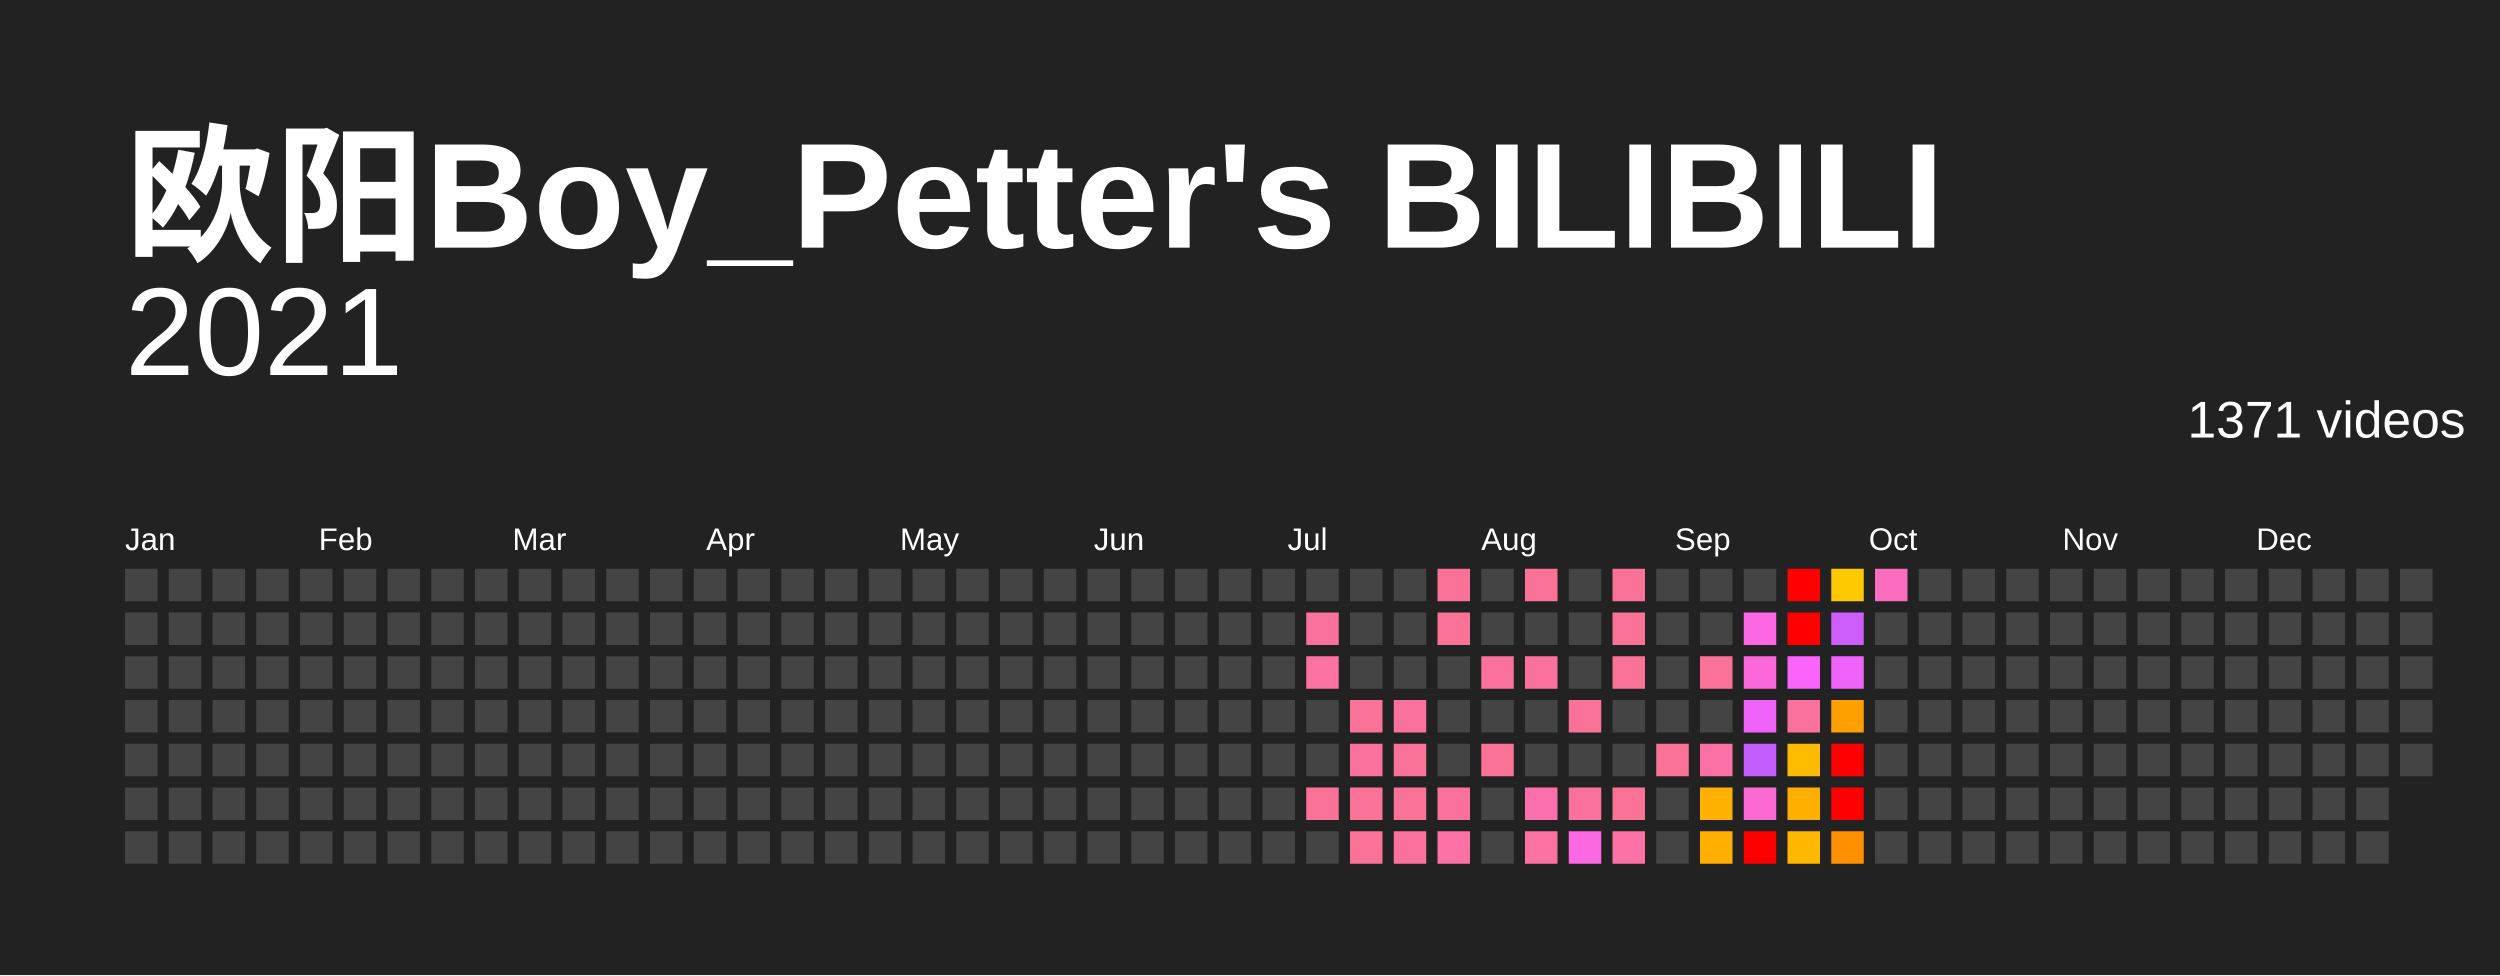
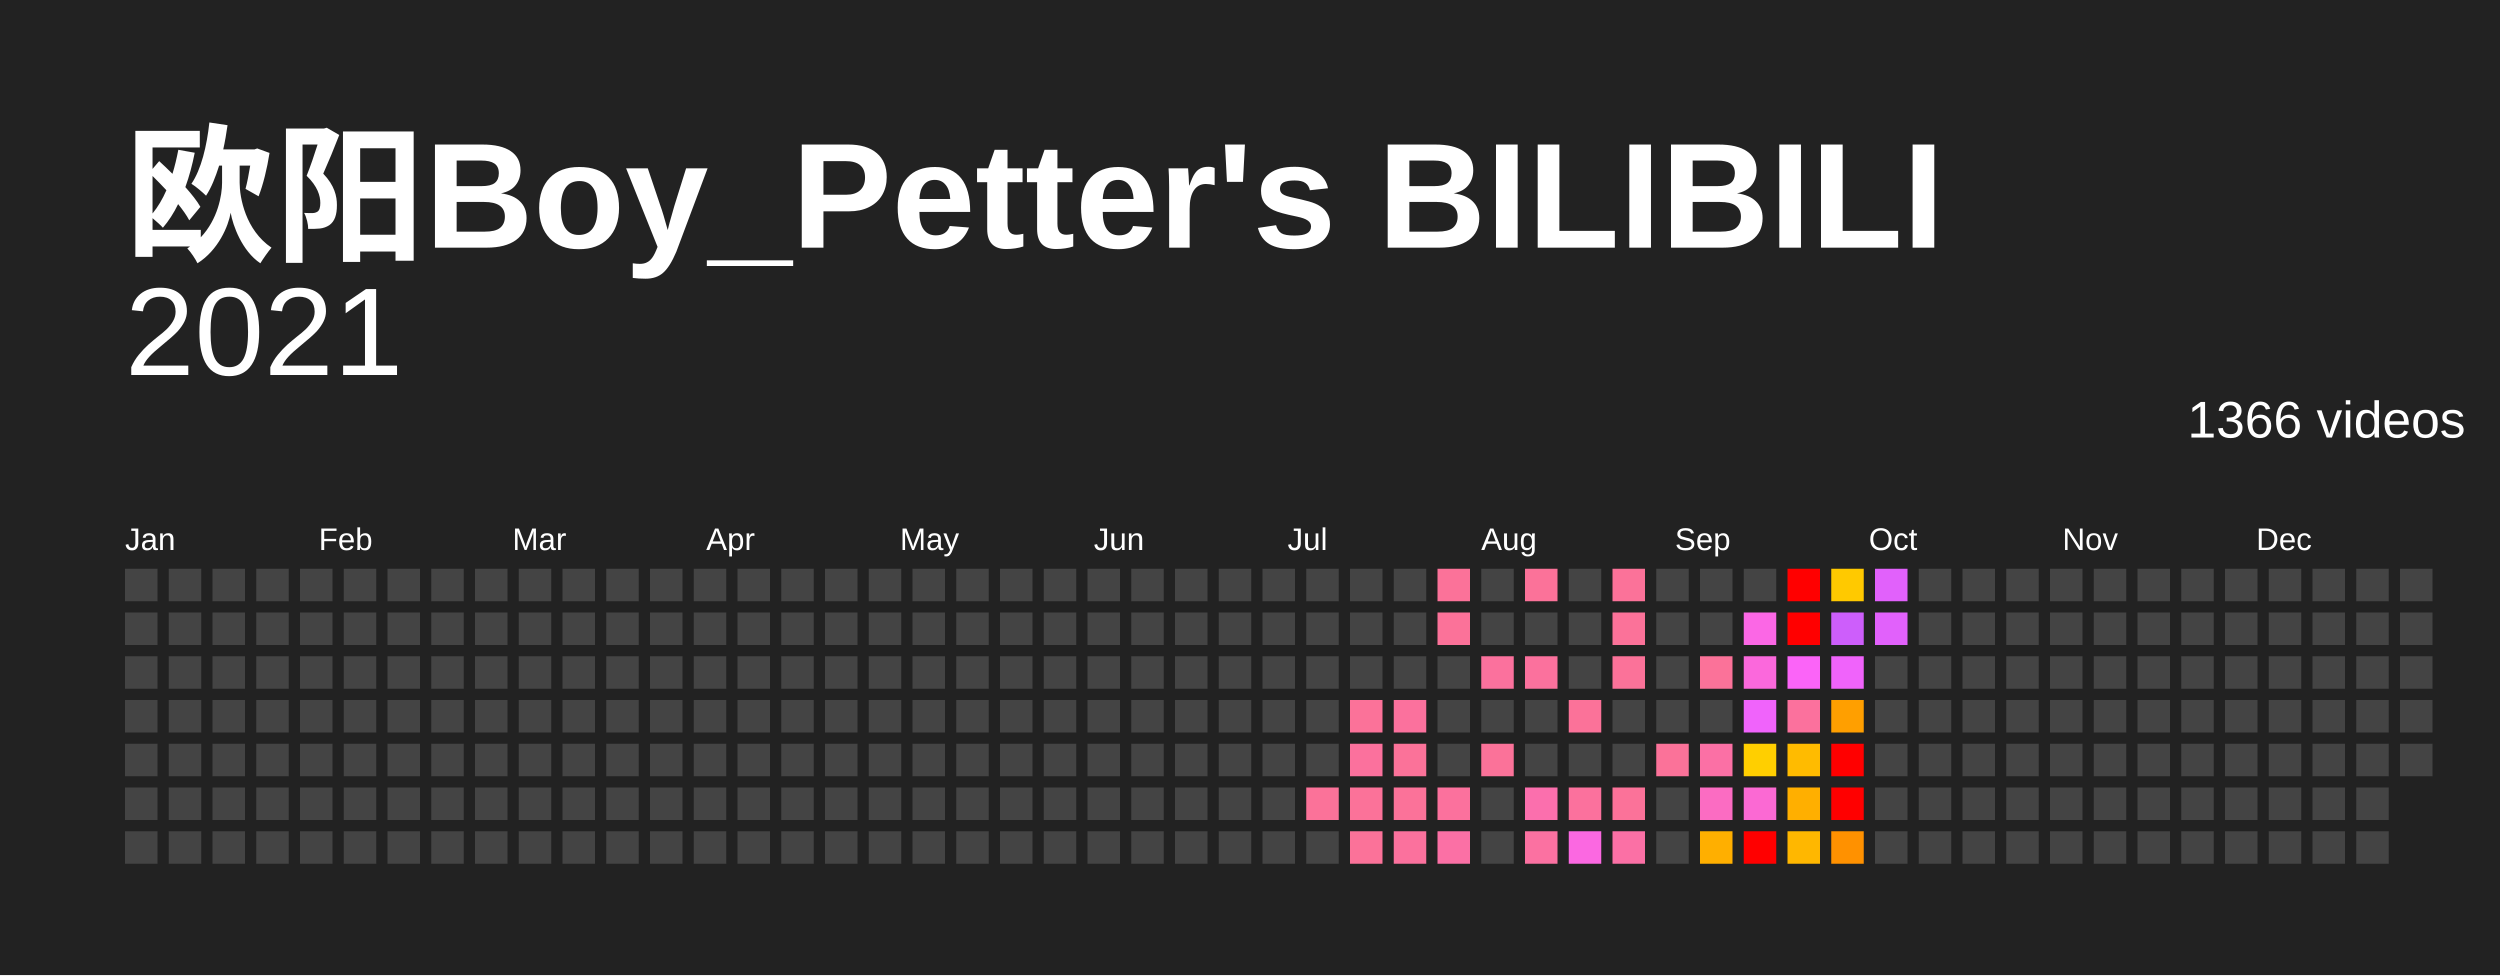
<svg xmlns="http://www.w3.org/2000/svg" baseProfile="full" height="78mm" version="1.1" viewBox="0,0,200,78" width="200mm">
  <defs />
  <rect fill="#222222" height="78" width="200" x="0" y="0" />
  <text fill="#FFFFFF" style="font-size:12px; font-family:Arial; font-weight:bold;" x="10" y="20">欧阳Boy_Petter's BILIBILI</text>
  <text alignment-baseline="hanging" fill="#FFFFFF" style="font-size:10.0px; font-family:Arial;" x="10" y="30">2021</text>
-   <text alignment-baseline="hanging" fill="#FFFFFF" style="font-size:4.125px; font-family:Arial;" x="175" y="35">1371 videos</text>
+   <text alignment-baseline="hanging" fill="#FFFFFF" style="font-size:4.125px; font-family:Arial;" x="175" y="35">1366 videos</text>
  <text fill="#FFFFFF" style="font-size:2.5px; font-family:Arial" x="10.0" y="44">Jan</text>
  <text fill="#FFFFFF" style="font-size:2.5px; font-family:Arial" x="25.5" y="44">Feb</text>
  <text fill="#FFFFFF" style="font-size:2.5px; font-family:Arial" x="41.0" y="44">Mar</text>
  <text fill="#FFFFFF" style="font-size:2.5px; font-family:Arial" x="56.5" y="44">Apr</text>
  <text fill="#FFFFFF" style="font-size:2.5px; font-family:Arial" x="72.0" y="44">May</text>
  <text fill="#FFFFFF" style="font-size:2.5px; font-family:Arial" x="87.5" y="44">Jun</text>
  <text fill="#FFFFFF" style="font-size:2.5px; font-family:Arial" x="103.0" y="44">Jul</text>
  <text fill="#FFFFFF" style="font-size:2.5px; font-family:Arial" x="118.5" y="44">Aug</text>
  <text fill="#FFFFFF" style="font-size:2.5px; font-family:Arial" x="134.0" y="44">Sep</text>
  <text fill="#FFFFFF" style="font-size:2.5px; font-family:Arial" x="149.5" y="44">Oct</text>
  <text fill="#FFFFFF" style="font-size:2.5px; font-family:Arial" x="165.0" y="44">Nov</text>
  <text fill="#FFFFFF" style="font-size:2.5px; font-family:Arial" x="180.5" y="44">Dec</text>
  <rect fill="#444444" height="2.6" width="2.6" x="10.0" y="45.5" />
  <rect fill="#444444" height="2.6" width="2.6" x="10.0" y="49.0" />
  <rect fill="#444444" height="2.6" width="2.6" x="10.0" y="52.5" />
  <rect fill="#444444" height="2.6" width="2.6" x="10.0" y="56.0" />
  <rect fill="#444444" height="2.6" width="2.6" x="10.0" y="59.5" />
  <rect fill="#444444" height="2.6" width="2.6" x="10.0" y="63.0" />
  <rect fill="#444444" height="2.6" width="2.6" x="10.0" y="66.5" />
  <rect fill="#444444" height="2.6" width="2.6" x="13.5" y="45.5" />
  <rect fill="#444444" height="2.6" width="2.6" x="13.5" y="49.0" />
  <rect fill="#444444" height="2.6" width="2.6" x="13.5" y="52.5" />
  <rect fill="#444444" height="2.6" width="2.6" x="13.5" y="56.0" />
  <rect fill="#444444" height="2.6" width="2.6" x="13.5" y="59.5" />
  <rect fill="#444444" height="2.6" width="2.6" x="13.5" y="63.0" />
  <rect fill="#444444" height="2.6" width="2.6" x="13.5" y="66.5" />
  <rect fill="#444444" height="2.6" width="2.6" x="17.0" y="45.5" />
  <rect fill="#444444" height="2.6" width="2.6" x="17.0" y="49.0" />
  <rect fill="#444444" height="2.6" width="2.6" x="17.0" y="52.5" />
  <rect fill="#444444" height="2.6" width="2.6" x="17.0" y="56.0" />
  <rect fill="#444444" height="2.6" width="2.6" x="17.0" y="59.5" />
  <rect fill="#444444" height="2.6" width="2.6" x="17.0" y="63.0" />
  <rect fill="#444444" height="2.6" width="2.6" x="17.0" y="66.5" />
  <rect fill="#444444" height="2.6" width="2.6" x="20.5" y="45.5" />
  <rect fill="#444444" height="2.6" width="2.6" x="20.5" y="49.0" />
  <rect fill="#444444" height="2.6" width="2.6" x="20.5" y="52.5" />
  <rect fill="#444444" height="2.6" width="2.6" x="20.5" y="56.0" />
  <rect fill="#444444" height="2.6" width="2.6" x="20.5" y="59.5" />
  <rect fill="#444444" height="2.6" width="2.6" x="20.5" y="63.0" />
  <rect fill="#444444" height="2.6" width="2.6" x="20.5" y="66.5" />
  <rect fill="#444444" height="2.6" width="2.6" x="24.0" y="45.5" />
  <rect fill="#444444" height="2.6" width="2.6" x="24.0" y="49.0" />
  <rect fill="#444444" height="2.6" width="2.6" x="24.0" y="52.5" />
  <rect fill="#444444" height="2.6" width="2.6" x="24.0" y="56.0" />
  <rect fill="#444444" height="2.6" width="2.6" x="24.0" y="59.5" />
  <rect fill="#444444" height="2.6" width="2.6" x="24.0" y="63.0" />
  <rect fill="#444444" height="2.6" width="2.6" x="24.0" y="66.5" />
  <rect fill="#444444" height="2.6" width="2.6" x="27.5" y="45.5" />
  <rect fill="#444444" height="2.6" width="2.6" x="27.5" y="49.0" />
  <rect fill="#444444" height="2.6" width="2.6" x="27.5" y="52.5" />
  <rect fill="#444444" height="2.6" width="2.6" x="27.5" y="56.0" />
  <rect fill="#444444" height="2.6" width="2.6" x="27.5" y="59.5" />
  <rect fill="#444444" height="2.6" width="2.6" x="27.5" y="63.0" />
  <rect fill="#444444" height="2.6" width="2.6" x="27.5" y="66.5" />
  <rect fill="#444444" height="2.6" width="2.6" x="31.0" y="45.5" />
  <rect fill="#444444" height="2.6" width="2.6" x="31.0" y="49.0" />
  <rect fill="#444444" height="2.6" width="2.6" x="31.0" y="52.5" />
  <rect fill="#444444" height="2.6" width="2.6" x="31.0" y="56.0" />
  <rect fill="#444444" height="2.6" width="2.6" x="31.0" y="59.5" />
  <rect fill="#444444" height="2.6" width="2.6" x="31.0" y="63.0" />
  <rect fill="#444444" height="2.6" width="2.6" x="31.0" y="66.5" />
  <rect fill="#444444" height="2.6" width="2.6" x="34.5" y="45.5" />
  <rect fill="#444444" height="2.6" width="2.6" x="34.5" y="49.0" />
  <rect fill="#444444" height="2.6" width="2.6" x="34.5" y="52.5" />
  <rect fill="#444444" height="2.6" width="2.6" x="34.5" y="56.0" />
  <rect fill="#444444" height="2.6" width="2.6" x="34.5" y="59.5" />
  <rect fill="#444444" height="2.6" width="2.6" x="34.5" y="63.0" />
  <rect fill="#444444" height="2.6" width="2.6" x="34.5" y="66.5" />
  <rect fill="#444444" height="2.6" width="2.6" x="38.0" y="45.5" />
  <rect fill="#444444" height="2.6" width="2.6" x="38.0" y="49.0" />
  <rect fill="#444444" height="2.6" width="2.6" x="38.0" y="52.5" />
  <rect fill="#444444" height="2.6" width="2.6" x="38.0" y="56.0" />
  <rect fill="#444444" height="2.6" width="2.6" x="38.0" y="59.5" />
  <rect fill="#444444" height="2.6" width="2.6" x="38.0" y="63.0" />
  <rect fill="#444444" height="2.6" width="2.6" x="38.0" y="66.5" />
  <rect fill="#444444" height="2.6" width="2.6" x="41.5" y="45.5" />
  <rect fill="#444444" height="2.6" width="2.6" x="41.5" y="49.0" />
  <rect fill="#444444" height="2.6" width="2.6" x="41.5" y="52.5" />
  <rect fill="#444444" height="2.6" width="2.6" x="41.5" y="56.0" />
  <rect fill="#444444" height="2.6" width="2.6" x="41.5" y="59.5" />
  <rect fill="#444444" height="2.6" width="2.6" x="41.5" y="63.0" />
  <rect fill="#444444" height="2.6" width="2.6" x="41.5" y="66.5" />
  <rect fill="#444444" height="2.6" width="2.6" x="45.0" y="45.5" />
  <rect fill="#444444" height="2.6" width="2.6" x="45.0" y="49.0" />
  <rect fill="#444444" height="2.6" width="2.6" x="45.0" y="52.5" />
  <rect fill="#444444" height="2.6" width="2.6" x="45.0" y="56.0" />
  <rect fill="#444444" height="2.6" width="2.6" x="45.0" y="59.5" />
  <rect fill="#444444" height="2.6" width="2.6" x="45.0" y="63.0" />
  <rect fill="#444444" height="2.6" width="2.6" x="45.0" y="66.5" />
  <rect fill="#444444" height="2.6" width="2.6" x="48.5" y="45.5" />
  <rect fill="#444444" height="2.6" width="2.6" x="48.5" y="49.0" />
  <rect fill="#444444" height="2.6" width="2.6" x="48.5" y="52.5" />
  <rect fill="#444444" height="2.6" width="2.6" x="48.5" y="56.0" />
  <rect fill="#444444" height="2.6" width="2.6" x="48.5" y="59.5" />
  <rect fill="#444444" height="2.6" width="2.6" x="48.5" y="63.0" />
  <rect fill="#444444" height="2.6" width="2.6" x="48.5" y="66.5" />
  <rect fill="#444444" height="2.6" width="2.6" x="52.0" y="45.5" />
  <rect fill="#444444" height="2.6" width="2.6" x="52.0" y="49.0" />
  <rect fill="#444444" height="2.6" width="2.6" x="52.0" y="52.5" />
  <rect fill="#444444" height="2.6" width="2.6" x="52.0" y="56.0" />
  <rect fill="#444444" height="2.6" width="2.6" x="52.0" y="59.5" />
  <rect fill="#444444" height="2.6" width="2.6" x="52.0" y="63.0" />
  <rect fill="#444444" height="2.6" width="2.6" x="52.0" y="66.5" />
  <rect fill="#444444" height="2.6" width="2.6" x="55.5" y="45.5" />
  <rect fill="#444444" height="2.6" width="2.6" x="55.5" y="49.0" />
  <rect fill="#444444" height="2.6" width="2.6" x="55.5" y="52.5" />
  <rect fill="#444444" height="2.6" width="2.6" x="55.5" y="56.0" />
  <rect fill="#444444" height="2.6" width="2.6" x="55.5" y="59.5" />
  <rect fill="#444444" height="2.6" width="2.6" x="55.5" y="63.0" />
  <rect fill="#444444" height="2.6" width="2.6" x="55.5" y="66.5" />
  <rect fill="#444444" height="2.6" width="2.6" x="59.0" y="45.5" />
  <rect fill="#444444" height="2.6" width="2.6" x="59.0" y="49.0" />
  <rect fill="#444444" height="2.6" width="2.6" x="59.0" y="52.5" />
  <rect fill="#444444" height="2.6" width="2.6" x="59.0" y="56.0" />
  <rect fill="#444444" height="2.6" width="2.6" x="59.0" y="59.5" />
  <rect fill="#444444" height="2.6" width="2.6" x="59.0" y="63.0" />
  <rect fill="#444444" height="2.6" width="2.6" x="59.0" y="66.5" />
  <rect fill="#444444" height="2.6" width="2.6" x="62.5" y="45.5" />
  <rect fill="#444444" height="2.6" width="2.6" x="62.5" y="49.0" />
  <rect fill="#444444" height="2.6" width="2.6" x="62.5" y="52.5" />
  <rect fill="#444444" height="2.6" width="2.6" x="62.5" y="56.0" />
  <rect fill="#444444" height="2.6" width="2.6" x="62.5" y="59.5" />
  <rect fill="#444444" height="2.6" width="2.6" x="62.5" y="63.0" />
  <rect fill="#444444" height="2.6" width="2.6" x="62.5" y="66.5" />
  <rect fill="#444444" height="2.6" width="2.6" x="66.0" y="45.5" />
  <rect fill="#444444" height="2.6" width="2.6" x="66.0" y="49.0" />
  <rect fill="#444444" height="2.6" width="2.6" x="66.0" y="52.5" />
  <rect fill="#444444" height="2.6" width="2.6" x="66.0" y="56.0" />
  <rect fill="#444444" height="2.6" width="2.6" x="66.0" y="59.5" />
  <rect fill="#444444" height="2.6" width="2.6" x="66.0" y="63.0" />
  <rect fill="#444444" height="2.6" width="2.6" x="66.0" y="66.5" />
  <rect fill="#444444" height="2.6" width="2.6" x="69.5" y="45.5" />
  <rect fill="#444444" height="2.6" width="2.6" x="69.5" y="49.0" />
  <rect fill="#444444" height="2.6" width="2.6" x="69.5" y="52.5" />
  <rect fill="#444444" height="2.6" width="2.6" x="69.5" y="56.0" />
  <rect fill="#444444" height="2.6" width="2.6" x="69.5" y="59.5" />
  <rect fill="#444444" height="2.6" width="2.6" x="69.5" y="63.0" />
  <rect fill="#444444" height="2.6" width="2.6" x="69.5" y="66.5" />
  <rect fill="#444444" height="2.6" width="2.6" x="73.0" y="45.5" />
  <rect fill="#444444" height="2.6" width="2.6" x="73.0" y="49.0" />
  <rect fill="#444444" height="2.6" width="2.6" x="73.0" y="52.5" />
  <rect fill="#444444" height="2.6" width="2.6" x="73.0" y="56.0" />
  <rect fill="#444444" height="2.6" width="2.6" x="73.0" y="59.5" />
  <rect fill="#444444" height="2.6" width="2.6" x="73.0" y="63.0" />
  <rect fill="#444444" height="2.6" width="2.6" x="73.0" y="66.5" />
  <rect fill="#444444" height="2.6" width="2.6" x="76.5" y="45.5" />
  <rect fill="#444444" height="2.6" width="2.6" x="76.5" y="49.0" />
  <rect fill="#444444" height="2.6" width="2.6" x="76.5" y="52.5" />
  <rect fill="#444444" height="2.6" width="2.6" x="76.5" y="56.0" />
  <rect fill="#444444" height="2.6" width="2.6" x="76.5" y="59.5" />
  <rect fill="#444444" height="2.6" width="2.6" x="76.5" y="63.0" />
  <rect fill="#444444" height="2.6" width="2.6" x="76.5" y="66.5" />
  <rect fill="#444444" height="2.6" width="2.6" x="80.0" y="45.5" />
  <rect fill="#444444" height="2.6" width="2.6" x="80.0" y="49.0" />
  <rect fill="#444444" height="2.6" width="2.6" x="80.0" y="52.5" />
  <rect fill="#444444" height="2.6" width="2.6" x="80.0" y="56.0" />
  <rect fill="#444444" height="2.6" width="2.6" x="80.0" y="59.5" />
  <rect fill="#444444" height="2.6" width="2.6" x="80.0" y="63.0" />
  <rect fill="#444444" height="2.6" width="2.6" x="80.0" y="66.5" />
  <rect fill="#444444" height="2.6" width="2.6" x="83.5" y="45.5" />
  <rect fill="#444444" height="2.6" width="2.6" x="83.5" y="49.0" />
  <rect fill="#444444" height="2.6" width="2.6" x="83.5" y="52.5" />
  <rect fill="#444444" height="2.6" width="2.6" x="83.5" y="56.0" />
  <rect fill="#444444" height="2.6" width="2.6" x="83.5" y="59.5" />
  <rect fill="#444444" height="2.6" width="2.6" x="83.5" y="63.0" />
  <rect fill="#444444" height="2.6" width="2.6" x="83.5" y="66.5" />
  <rect fill="#444444" height="2.6" width="2.6" x="87.0" y="45.5" />
  <rect fill="#444444" height="2.6" width="2.6" x="87.0" y="49.0" />
  <rect fill="#444444" height="2.6" width="2.6" x="87.0" y="52.5" />
  <rect fill="#444444" height="2.6" width="2.6" x="87.0" y="56.0" />
  <rect fill="#444444" height="2.6" width="2.6" x="87.0" y="59.5" />
  <rect fill="#444444" height="2.6" width="2.6" x="87.0" y="63.0" />
  <rect fill="#444444" height="2.6" width="2.6" x="87.0" y="66.5" />
  <rect fill="#444444" height="2.6" width="2.6" x="90.5" y="45.5" />
  <rect fill="#444444" height="2.6" width="2.6" x="90.5" y="49.0" />
  <rect fill="#444444" height="2.6" width="2.6" x="90.5" y="52.5" />
  <rect fill="#444444" height="2.6" width="2.6" x="90.5" y="56.0" />
  <rect fill="#444444" height="2.6" width="2.6" x="90.5" y="59.5" />
  <rect fill="#444444" height="2.6" width="2.6" x="90.5" y="63.0" />
  <rect fill="#444444" height="2.6" width="2.6" x="90.5" y="66.5" />
  <rect fill="#444444" height="2.6" width="2.6" x="94.0" y="45.5" />
  <rect fill="#444444" height="2.6" width="2.6" x="94.0" y="49.0" />
  <rect fill="#444444" height="2.6" width="2.6" x="94.0" y="52.5" />
  <rect fill="#444444" height="2.6" width="2.6" x="94.0" y="56.0" />
  <rect fill="#444444" height="2.6" width="2.6" x="94.0" y="59.5" />
  <rect fill="#444444" height="2.6" width="2.6" x="94.0" y="63.0" />
  <rect fill="#444444" height="2.6" width="2.6" x="94.0" y="66.5" />
  <rect fill="#444444" height="2.6" width="2.6" x="97.5" y="45.5" />
  <rect fill="#444444" height="2.6" width="2.6" x="97.5" y="49.0" />
  <rect fill="#444444" height="2.6" width="2.6" x="97.5" y="52.5" />
  <rect fill="#444444" height="2.6" width="2.6" x="97.5" y="56.0" />
  <rect fill="#444444" height="2.6" width="2.6" x="97.5" y="59.5" />
  <rect fill="#444444" height="2.6" width="2.6" x="97.5" y="63.0" />
  <rect fill="#444444" height="2.6" width="2.6" x="97.5" y="66.5" />
  <rect fill="#444444" height="2.6" width="2.6" x="101.0" y="45.5" />
  <rect fill="#444444" height="2.6" width="2.6" x="101.0" y="49.0" />
  <rect fill="#444444" height="2.6" width="2.6" x="101.0" y="52.5" />
  <rect fill="#444444" height="2.6" width="2.6" x="101.0" y="56.0" />
  <rect fill="#444444" height="2.6" width="2.6" x="101.0" y="59.5" />
  <rect fill="#444444" height="2.6" width="2.6" x="101.0" y="63.0" />
  <rect fill="#444444" height="2.6" width="2.6" x="101.0" y="66.5" />
  <rect fill="#444444" height="2.6" width="2.6" x="104.5" y="45.5" />
-   <rect fill="#fb719d" height="2.6" width="2.6" x="104.5" y="49.0" />
-   <rect fill="#fb71a1" height="2.6" width="2.6" x="104.5" y="52.5" />
+   <rect fill="#444444" height="2.6" width="2.6" x="104.5" y="49.0" />
+   <rect fill="#444444" height="2.6" width="2.6" x="104.5" y="52.5" />
  <rect fill="#444444" height="2.6" width="2.6" x="104.5" y="56.0" />
  <rect fill="#444444" height="2.6" width="2.6" x="104.5" y="59.5" />
  <rect fill="#fb7299" height="2.6" width="2.6" x="104.5" y="63.0" />
  <rect fill="#444444" height="2.6" width="2.6" x="104.5" y="66.5" />
  <rect fill="#444444" height="2.6" width="2.6" x="108.0" y="45.5" />
  <rect fill="#444444" height="2.6" width="2.6" x="108.0" y="49.0" />
  <rect fill="#444444" height="2.6" width="2.6" x="108.0" y="52.5" />
  <rect fill="#fb7299" height="2.6" width="2.6" x="108.0" y="56.0" />
  <rect fill="#fb719d" height="2.6" width="2.6" x="108.0" y="59.5" />
  <rect fill="#fb7299" height="2.6" width="2.6" x="108.0" y="63.0" />
  <rect fill="#fb7299" height="2.6" width="2.6" x="108.0" y="66.5" />
  <rect fill="#444444" height="2.6" width="2.6" x="111.5" y="45.5" />
  <rect fill="#444444" height="2.6" width="2.6" x="111.5" y="49.0" />
  <rect fill="#444444" height="2.6" width="2.6" x="111.5" y="52.5" />
  <rect fill="#fb719d" height="2.6" width="2.6" x="111.5" y="56.0" />
  <rect fill="#fb7299" height="2.6" width="2.6" x="111.5" y="59.5" />
  <rect fill="#fb7299" height="2.6" width="2.6" x="111.5" y="63.0" />
  <rect fill="#fb719d" height="2.6" width="2.6" x="111.5" y="66.5" />
  <rect fill="#fb7299" height="2.6" width="2.6" x="115.0" y="45.5" />
  <rect fill="#fb7299" height="2.6" width="2.6" x="115.0" y="49.0" />
  <rect fill="#444444" height="2.6" width="2.6" x="115.0" y="52.5" />
  <rect fill="#444444" height="2.6" width="2.6" x="115.0" y="56.0" />
  <rect fill="#444444" height="2.6" width="2.6" x="115.0" y="59.5" />
  <rect fill="#fb719d" height="2.6" width="2.6" x="115.0" y="63.0" />
  <rect fill="#fb70a5" height="2.6" width="2.6" x="115.0" y="66.5" />
  <rect fill="#444444" height="2.6" width="2.6" x="118.5" y="45.5" />
  <rect fill="#444444" height="2.6" width="2.6" x="118.5" y="49.0" />
  <rect fill="#fb719d" height="2.6" width="2.6" x="118.5" y="52.5" />
  <rect fill="#444444" height="2.6" width="2.6" x="118.5" y="56.0" />
  <rect fill="#fb7299" height="2.6" width="2.6" x="118.5" y="59.5" />
  <rect fill="#444444" height="2.6" width="2.6" x="118.5" y="63.0" />
  <rect fill="#444444" height="2.6" width="2.6" x="118.5" y="66.5" />
  <rect fill="#fb7299" height="2.6" width="2.6" x="122.0" y="45.5" />
  <rect fill="#444444" height="2.6" width="2.6" x="122.0" y="49.0" />
  <rect fill="#fb719d" height="2.6" width="2.6" x="122.0" y="52.5" />
  <rect fill="#444444" height="2.6" width="2.6" x="122.0" y="56.0" />
  <rect fill="#444444" height="2.6" width="2.6" x="122.0" y="59.5" />
  <rect fill="#fb6fad" height="2.6" width="2.6" x="122.0" y="63.0" />
  <rect fill="#fb71a1" height="2.6" width="2.6" x="122.0" y="66.5" />
  <rect fill="#444444" height="2.6" width="2.6" x="125.5" y="45.5" />
  <rect fill="#444444" height="2.6" width="2.6" x="125.5" y="49.0" />
  <rect fill="#444444" height="2.6" width="2.6" x="125.5" y="52.5" />
  <rect fill="#fb7299" height="2.6" width="2.6" x="125.5" y="56.0" />
  <rect fill="#444444" height="2.6" width="2.6" x="125.5" y="59.5" />
  <rect fill="#fb719d" height="2.6" width="2.6" x="125.5" y="63.0" />
  <rect fill="#fb68e1" height="2.6" width="2.6" x="125.5" y="66.5" />
  <rect fill="#fb7299" height="2.6" width="2.6" x="129.0" y="45.5" />
  <rect fill="#fb7299" height="2.6" width="2.6" x="129.0" y="49.0" />
  <rect fill="#fb7299" height="2.6" width="2.6" x="129.0" y="52.5" />
  <rect fill="#444444" height="2.6" width="2.6" x="129.0" y="56.0" />
  <rect fill="#444444" height="2.6" width="2.6" x="129.0" y="59.5" />
  <rect fill="#fb7299" height="2.6" width="2.6" x="129.0" y="63.0" />
  <rect fill="#fb70a5" height="2.6" width="2.6" x="129.0" y="66.5" />
  <rect fill="#444444" height="2.6" width="2.6" x="132.5" y="45.5" />
  <rect fill="#444444" height="2.6" width="2.6" x="132.5" y="49.0" />
  <rect fill="#444444" height="2.6" width="2.6" x="132.5" y="52.5" />
  <rect fill="#444444" height="2.6" width="2.6" x="132.5" y="56.0" />
  <rect fill="#fb7299" height="2.6" width="2.6" x="132.5" y="59.5" />
  <rect fill="#444444" height="2.6" width="2.6" x="132.5" y="63.0" />
  <rect fill="#444444" height="2.6" width="2.6" x="132.5" y="66.5" />
  <rect fill="#444444" height="2.6" width="2.6" x="136.0" y="45.5" />
  <rect fill="#444444" height="2.6" width="2.6" x="136.0" y="49.0" />
  <rect fill="#fb7299" height="2.6" width="2.6" x="136.0" y="52.5" />
  <rect fill="#444444" height="2.6" width="2.6" x="136.0" y="56.0" />
  <rect fill="#fb70a5" height="2.6" width="2.6" x="136.0" y="59.5" />
-   <rect fill="#ffb000" height="2.6" width="2.6" x="136.0" y="63.0" />
+   <rect fill="#fb6cc2" height="2.6" width="2.6" x="136.0" y="63.0" />
  <rect fill="#ffaf00" height="2.6" width="2.6" x="136.0" y="66.5" />
  <rect fill="#444444" height="2.6" width="2.6" x="139.5" y="45.5" />
  <rect fill="#fb67e5" height="2.6" width="2.6" x="139.5" y="49.0" />
  <rect fill="#fb68dc" height="2.6" width="2.6" x="139.5" y="52.5" />
  <rect fill="#f063fb" height="2.6" width="2.6" x="139.5" y="56.0" />
-   <rect fill="#c35dfb" height="2.6" width="2.6" x="139.5" y="59.5" />
+   <rect fill="#ffcf00" height="2.6" width="2.6" x="139.5" y="59.5" />
  <rect fill="#fb69d3" height="2.6" width="2.6" x="139.5" y="63.0" />
  <rect fill="red" height="2.6" width="2.6" x="139.5" y="66.5" />
  <rect fill="red" height="2.6" width="2.6" x="143.0" y="45.5" />
  <rect fill="red" height="2.6" width="2.6" x="143.0" y="49.0" />
-   <rect fill="#fa64fb" height="2.6" width="2.6" x="143.0" y="52.5" />
+   <rect fill="#fb64f8" height="2.6" width="2.6" x="143.0" y="52.5" />
  <rect fill="#fb719d" height="2.6" width="2.6" x="143.0" y="56.0" />
  <rect fill="#ffbb00" height="2.6" width="2.6" x="143.0" y="59.5" />
  <rect fill="#ffaf00" height="2.6" width="2.6" x="143.0" y="63.0" />
  <rect fill="#ffb700" height="2.6" width="2.6" x="143.0" y="66.5" />
  <rect fill="#ffc900" height="2.6" width="2.6" x="146.5" y="45.5" />
  <rect fill="#cd5efb" height="2.6" width="2.6" x="146.5" y="49.0" />
  <rect fill="#f063fb" height="2.6" width="2.6" x="146.5" y="52.5" />
  <rect fill="#ff9f00" height="2.6" width="2.6" x="146.5" y="56.0" />
  <rect fill="red" height="2.6" width="2.6" x="146.5" y="59.5" />
  <rect fill="red" height="2.6" width="2.6" x="146.5" y="63.0" />
  <rect fill="#ff9100" height="2.6" width="2.6" x="146.5" y="66.5" />
-   <rect fill="#fb6cbe" height="2.6" width="2.6" x="150.0" y="45.5" />
-   <rect fill="#444444" height="2.6" width="2.6" x="150.0" y="49.0" />
+   <rect fill="#e161fb" height="2.6" width="2.6" x="150.0" y="45.5" />
+   <rect fill="#e161fb" height="2.6" width="2.6" x="150.0" y="49.0" />
  <rect fill="#444444" height="2.6" width="2.6" x="150.0" y="52.5" />
  <rect fill="#444444" height="2.6" width="2.6" x="150.0" y="56.0" />
  <rect fill="#444444" height="2.6" width="2.6" x="150.0" y="59.5" />
  <rect fill="#444444" height="2.6" width="2.6" x="150.0" y="63.0" />
  <rect fill="#444444" height="2.6" width="2.6" x="150.0" y="66.5" />
  <rect fill="#444444" height="2.6" width="2.6" x="153.5" y="45.5" />
  <rect fill="#444444" height="2.6" width="2.6" x="153.5" y="49.0" />
  <rect fill="#444444" height="2.6" width="2.6" x="153.5" y="52.5" />
  <rect fill="#444444" height="2.6" width="2.6" x="153.5" y="56.0" />
  <rect fill="#444444" height="2.6" width="2.6" x="153.5" y="59.5" />
  <rect fill="#444444" height="2.6" width="2.6" x="153.5" y="63.0" />
  <rect fill="#444444" height="2.6" width="2.6" x="153.5" y="66.5" />
  <rect fill="#444444" height="2.6" width="2.6" x="157.0" y="45.5" />
  <rect fill="#444444" height="2.6" width="2.6" x="157.0" y="49.0" />
  <rect fill="#444444" height="2.6" width="2.6" x="157.0" y="52.5" />
  <rect fill="#444444" height="2.6" width="2.6" x="157.0" y="56.0" />
  <rect fill="#444444" height="2.6" width="2.6" x="157.0" y="59.5" />
  <rect fill="#444444" height="2.6" width="2.6" x="157.0" y="63.0" />
  <rect fill="#444444" height="2.6" width="2.6" x="157.0" y="66.5" />
  <rect fill="#444444" height="2.6" width="2.6" x="160.5" y="45.5" />
  <rect fill="#444444" height="2.6" width="2.6" x="160.5" y="49.0" />
  <rect fill="#444444" height="2.6" width="2.6" x="160.5" y="52.5" />
  <rect fill="#444444" height="2.6" width="2.6" x="160.5" y="56.0" />
  <rect fill="#444444" height="2.6" width="2.6" x="160.5" y="59.5" />
  <rect fill="#444444" height="2.6" width="2.6" x="160.5" y="63.0" />
  <rect fill="#444444" height="2.6" width="2.6" x="160.5" y="66.5" />
  <rect fill="#444444" height="2.6" width="2.6" x="164.0" y="45.5" />
  <rect fill="#444444" height="2.6" width="2.6" x="164.0" y="49.0" />
  <rect fill="#444444" height="2.6" width="2.6" x="164.0" y="52.5" />
  <rect fill="#444444" height="2.6" width="2.6" x="164.0" y="56.0" />
  <rect fill="#444444" height="2.6" width="2.6" x="164.0" y="59.5" />
  <rect fill="#444444" height="2.6" width="2.6" x="164.0" y="63.0" />
  <rect fill="#444444" height="2.6" width="2.6" x="164.0" y="66.5" />
  <rect fill="#444444" height="2.6" width="2.6" x="167.5" y="45.5" />
  <rect fill="#444444" height="2.6" width="2.6" x="167.5" y="49.0" />
  <rect fill="#444444" height="2.6" width="2.6" x="167.5" y="52.5" />
  <rect fill="#444444" height="2.6" width="2.6" x="167.5" y="56.0" />
  <rect fill="#444444" height="2.6" width="2.6" x="167.5" y="59.5" />
  <rect fill="#444444" height="2.6" width="2.6" x="167.5" y="63.0" />
  <rect fill="#444444" height="2.6" width="2.6" x="167.5" y="66.5" />
  <rect fill="#444444" height="2.6" width="2.6" x="171.0" y="45.5" />
  <rect fill="#444444" height="2.6" width="2.6" x="171.0" y="49.0" />
  <rect fill="#444444" height="2.6" width="2.6" x="171.0" y="52.5" />
  <rect fill="#444444" height="2.6" width="2.6" x="171.0" y="56.0" />
  <rect fill="#444444" height="2.6" width="2.6" x="171.0" y="59.5" />
  <rect fill="#444444" height="2.6" width="2.6" x="171.0" y="63.0" />
  <rect fill="#444444" height="2.6" width="2.6" x="171.0" y="66.5" />
  <rect fill="#444444" height="2.6" width="2.6" x="174.5" y="45.5" />
  <rect fill="#444444" height="2.6" width="2.6" x="174.5" y="49.0" />
  <rect fill="#444444" height="2.6" width="2.6" x="174.5" y="52.5" />
  <rect fill="#444444" height="2.6" width="2.6" x="174.5" y="56.0" />
  <rect fill="#444444" height="2.6" width="2.6" x="174.5" y="59.5" />
  <rect fill="#444444" height="2.6" width="2.6" x="174.5" y="63.0" />
  <rect fill="#444444" height="2.6" width="2.6" x="174.5" y="66.5" />
  <rect fill="#444444" height="2.6" width="2.6" x="178.0" y="45.5" />
  <rect fill="#444444" height="2.6" width="2.6" x="178.0" y="49.0" />
  <rect fill="#444444" height="2.6" width="2.6" x="178.0" y="52.5" />
  <rect fill="#444444" height="2.6" width="2.6" x="178.0" y="56.0" />
  <rect fill="#444444" height="2.6" width="2.6" x="178.0" y="59.5" />
  <rect fill="#444444" height="2.6" width="2.6" x="178.0" y="63.0" />
  <rect fill="#444444" height="2.6" width="2.6" x="178.0" y="66.5" />
  <rect fill="#444444" height="2.6" width="2.6" x="181.5" y="45.5" />
  <rect fill="#444444" height="2.6" width="2.6" x="181.5" y="49.0" />
  <rect fill="#444444" height="2.6" width="2.6" x="181.5" y="52.5" />
  <rect fill="#444444" height="2.6" width="2.6" x="181.5" y="56.0" />
  <rect fill="#444444" height="2.6" width="2.6" x="181.5" y="59.5" />
  <rect fill="#444444" height="2.6" width="2.6" x="181.5" y="63.0" />
  <rect fill="#444444" height="2.6" width="2.6" x="181.5" y="66.5" />
  <rect fill="#444444" height="2.6" width="2.6" x="185.0" y="45.5" />
  <rect fill="#444444" height="2.6" width="2.6" x="185.0" y="49.0" />
  <rect fill="#444444" height="2.6" width="2.6" x="185.0" y="52.5" />
  <rect fill="#444444" height="2.6" width="2.6" x="185.0" y="56.0" />
  <rect fill="#444444" height="2.6" width="2.6" x="185.0" y="59.5" />
  <rect fill="#444444" height="2.6" width="2.6" x="185.0" y="63.0" />
  <rect fill="#444444" height="2.6" width="2.6" x="185.0" y="66.5" />
  <rect fill="#444444" height="2.6" width="2.6" x="188.5" y="45.5" />
  <rect fill="#444444" height="2.6" width="2.6" x="188.5" y="49.0" />
  <rect fill="#444444" height="2.6" width="2.6" x="188.5" y="52.5" />
  <rect fill="#444444" height="2.6" width="2.6" x="188.5" y="56.0" />
  <rect fill="#444444" height="2.6" width="2.6" x="188.5" y="59.5" />
  <rect fill="#444444" height="2.6" width="2.6" x="188.5" y="63.0" />
  <rect fill="#444444" height="2.6" width="2.6" x="188.5" y="66.5" />
  <rect fill="#444444" height="2.6" width="2.6" x="192.0" y="45.5" />
  <rect fill="#444444" height="2.6" width="2.6" x="192.0" y="49.0" />
  <rect fill="#444444" height="2.6" width="2.6" x="192.0" y="52.5" />
  <rect fill="#444444" height="2.6" width="2.6" x="192.0" y="56.0" />
  <rect fill="#444444" height="2.6" width="2.6" x="192.0" y="59.5" />
</svg>
